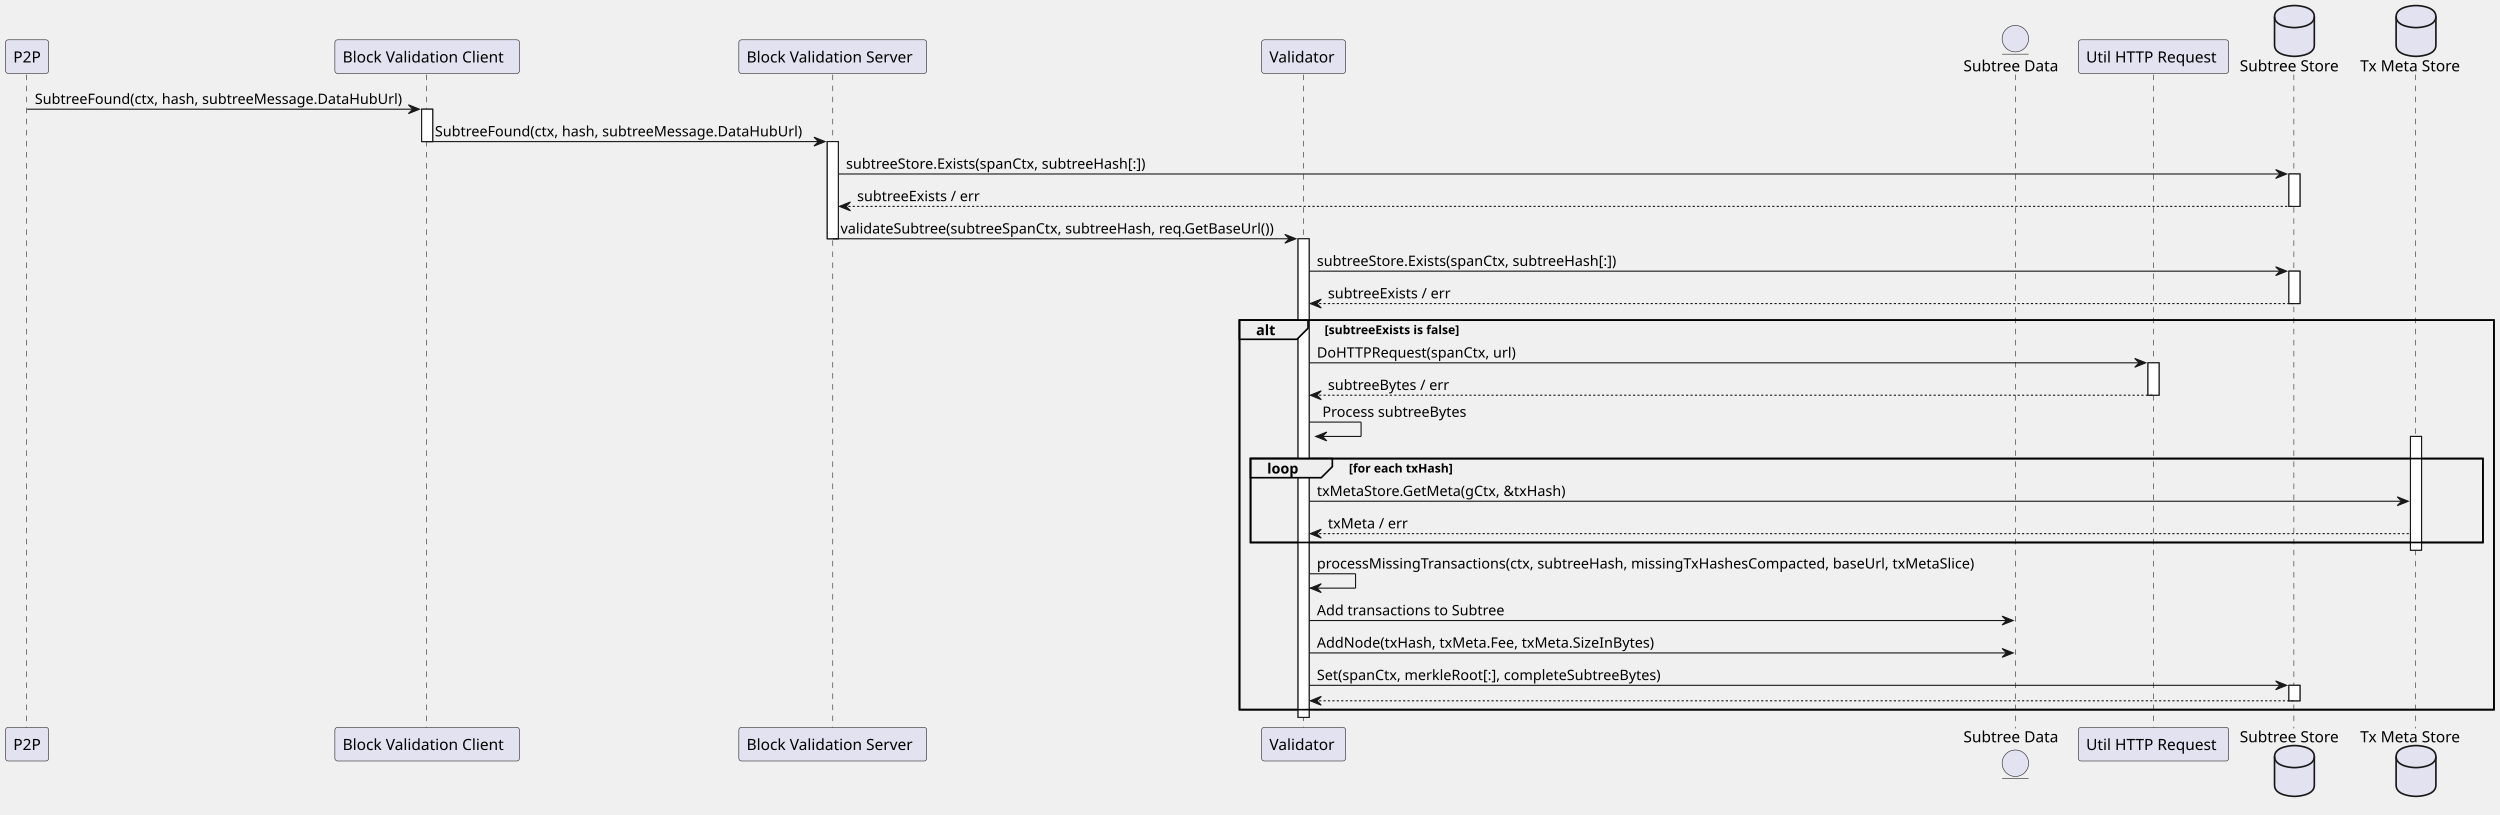
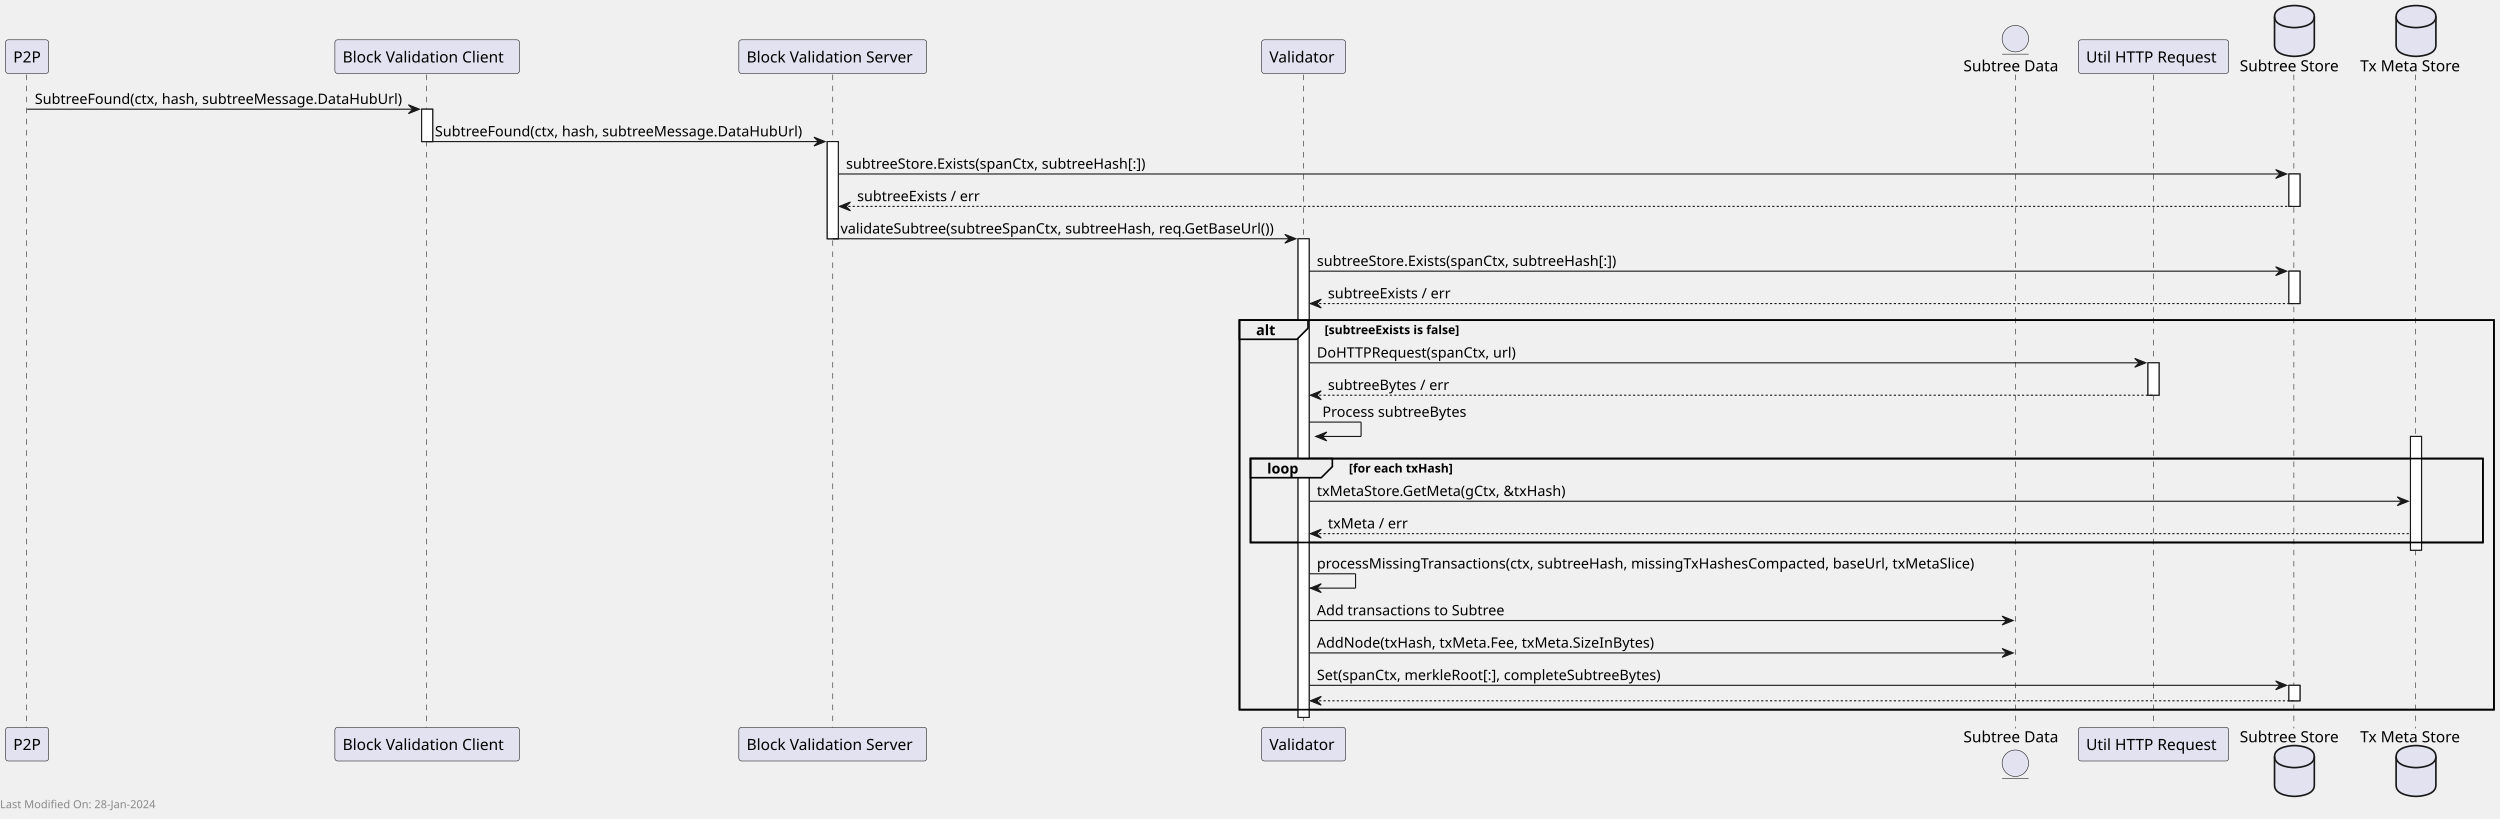
- <svg xmlns="http://www.w3.org/2000/svg" contentStyleType="text/css" height="737" preserveAspectRatio="none" viewBox="0 0 2262 737" width="2262" zoomAndPan="magnify">
-   <g fill="#fff">
-     <path d="m381.5 98.799h10v29.311h-10z" stroke="#181818" />
-     <path d="m748.5 128.109h10v87.932h-10z" stroke="#181818" />
-     <path d="m1174.5 216.041h10v433.037h-10z" stroke="#181818" />
-     <path d="m1943.5 328.283h10v29.311h-10z" stroke="#181818" />
-     <path d="m2071 157.42h10v29.311h-10z" stroke="#181818" />
-     <path d="m2071 245.352h10v29.311h-10z" stroke="#181818" />
-     <path d="m2071 620.078h10v14h-10z" stroke="#181818" />
-     <path d="m2181 394.904h10v102.932h-10z" stroke="#181818" />
-   </g>
+ <svg xmlns="http://www.w3.org/2000/svg" contentStyleType="text/css" height="741" preserveAspectRatio="none" viewBox="0 0 2262 741" width="2262" zoomAndPan="magnify">
+   <path d="m381.5 98.799h10v29.311h-10z" fill="#fff" stroke="#181818" />
+   <path d="m748.5 128.109h10v87.932h-10z" fill="#fff" stroke="#181818" />
+   <path d="m1174.5 216.041h10v433.037h-10z" fill="#fff" stroke="#181818" />
+   <path d="m1943.5 328.283h10v29.311h-10z" fill="#fff" stroke="#181818" />
+   <path d="m2071 157.42h10v29.311h-10z" fill="#fff" stroke="#181818" />
+   <path d="m2071 245.352h10v29.311h-10z" fill="#fff" stroke="#181818" />
+   <path d="m2071 620.078h10v14h-10z" fill="#fff" stroke="#181818" />
+   <path d="m2181 394.904h10v102.932h-10z" fill="#fff" stroke="#181818" />
  <path d="m1121.5 289.662h1135v352.416h-1135z" fill="none" stroke="#000" stroke-width="1.5" />
  <path d="m1131.5 414.904h1115v75.932h-1115z" fill="none" stroke="#000" stroke-width="1.5" />
-   <g stroke="#181818" stroke-width=".5">
-     <g stroke-dasharray="5 5">
-       <path d="m24 67.488v591.59" />
-       <path d="m386 67.488v591.59" />
-       <path d="m753.5 67.488v591.59" />
-       <path d="m1179.5 67.488v591.59" />
-       <path d="m1823.5 67.488v591.59" />
-       <path d="m1948.5 67.488v591.59" />
-       <path d="m2075.5 67.488v591.59" />
-       <path d="m2185.5 67.488v591.59" />
-     </g>
-     <rect fill="#e2e2f0" height="30.488" rx="2.5" width="39" x="5" y="36" />
-   </g>
+   <path d="m24 67.488v591.59" stroke="#181818" stroke-dasharray="5 5" stroke-width=".5" />
+   <path d="m386 67.488v591.59" stroke="#181818" stroke-dasharray="5 5" stroke-width=".5" />
+   <path d="m753.5 67.488v591.59" stroke="#181818" stroke-dasharray="5 5" stroke-width=".5" />
+   <path d="m1179.5 67.488v591.59" stroke="#181818" stroke-dasharray="5 5" stroke-width=".5" />
+   <path d="m1823.5 67.488v591.59" stroke="#181818" stroke-dasharray="5 5" stroke-width=".5" />
+   <path d="m1948.5 67.488v591.59" stroke="#181818" stroke-dasharray="5 5" stroke-width=".5" />
+   <path d="m2075.5 67.488v591.59" stroke="#181818" stroke-dasharray="5 5" stroke-width=".5" />
+   <path d="m2185.5 67.488v591.59" stroke="#181818" stroke-dasharray="5 5" stroke-width=".5" />
+   <rect fill="#e2e2f0" height="30.488" rx="2.5" stroke="#181818" stroke-width=".5" width="39" x="5" y="36" />
  <text font-family="sans-serif" font-size="14" lengthAdjust="spacing" textLength="25" x="12" y="56.535">P2P</text>
  <rect fill="#e2e2f0" height="30.488" rx="2.5" stroke="#181818" stroke-width=".5" width="39" x="5" y="658.078" />
  <text font-family="sans-serif" font-size="14" lengthAdjust="spacing" textLength="25" x="12" y="678.613">P2P</text>
  <rect fill="#e2e2f0" height="30.488" rx="2.5" stroke="#181818" stroke-width=".5" width="167" x="303" y="36" />
  <text font-family="sans-serif" font-size="14" lengthAdjust="spacing" textLength="153" x="310" y="56.535">Block Validation Client</text>
  <rect fill="#e2e2f0" height="30.488" rx="2.5" stroke="#181818" stroke-width=".5" width="167" x="303" y="658.078" />
  <text font-family="sans-serif" font-size="14" lengthAdjust="spacing" textLength="153" x="310" y="678.613">Block Validation Client</text>
  <rect fill="#e2e2f0" height="30.488" rx="2.5" stroke="#181818" stroke-width=".5" width="170" x="668.5" y="36" />
  <text font-family="sans-serif" font-size="14" lengthAdjust="spacing" textLength="156" x="675.5" y="56.535">Block Validation Server</text>
  <rect fill="#e2e2f0" height="30.488" rx="2.5" stroke="#181818" stroke-width=".5" width="170" x="668.5" y="658.078" />
  <text font-family="sans-serif" font-size="14" lengthAdjust="spacing" textLength="156" x="675.5" y="678.613">Block Validation Server</text>
  <rect fill="#e2e2f0" height="30.488" rx="2.5" stroke="#181818" stroke-width=".5" width="76" x="1141.5" y="36" />
  <text font-family="sans-serif" font-size="14" lengthAdjust="spacing" textLength="62" x="1148.5" y="56.535">Validator</text>
  <rect fill="#e2e2f0" height="30.488" rx="2.5" stroke="#181818" stroke-width=".5" width="76" x="1141.5" y="658.078" />
  <text font-family="sans-serif" font-size="14" lengthAdjust="spacing" textLength="62" x="1148.5" y="678.613">Validator</text>
  <text font-family="sans-serif" font-size="14" lengthAdjust="spacing" textLength="88" x="1776.5" y="64.535">Subtree Data</text>
  <ellipse cx="1823.5" cy="35" fill="#e2e2f0" rx="12" ry="12" stroke="#181818" stroke-width=".5" />
  <path d="m1811.5 49h24" stroke="#181818" stroke-width=".5" />
  <text font-family="sans-serif" font-size="14" lengthAdjust="spacing" textLength="88" x="1776.5" y="671.613">Subtree Data</text>
  <ellipse cx="1823.5" cy="690.566" fill="#e2e2f0" rx="12" ry="12" stroke="#181818" stroke-width=".5" />
  <path d="m1811.5 704.566h24" stroke="#181818" stroke-width=".5" />
  <rect fill="#e2e2f0" height="30.488" rx="2.5" stroke="#181818" stroke-width=".5" width="136" x="1880.5" y="36" />
  <text font-family="sans-serif" font-size="14" lengthAdjust="spacing" textLength="122" x="1887.5" y="56.535">Util HTTP Request</text>
  <rect fill="#e2e2f0" height="30.488" rx="2.5" stroke="#181818" stroke-width=".5" width="136" x="1880.5" y="658.078" />
  <text font-family="sans-serif" font-size="14" lengthAdjust="spacing" textLength="122" x="1887.5" y="678.613">Util HTTP Request</text>
  <text font-family="sans-serif" font-size="14" lengthAdjust="spacing" textLength="93" x="2026.5" y="64.535">Subtree Store</text>
  <path d="m2058 15c0-10 18-10 18-10s18 0 18 10v26c0 10-18 10-18 10s-18 0-18-10z" fill="#e2e2f0" stroke="#181818" stroke-width="1.5" />
  <path d="m2058 15c0 10 18 10 18 10s18 0 18-10" fill="none" stroke="#181818" stroke-width="1.5" />
  <text font-family="sans-serif" font-size="14" lengthAdjust="spacing" textLength="93" x="2026.5" y="671.613">Subtree Store</text>
  <path d="m2058 684.566c0-10 18-10 18-10s18 0 18 10v26c0 10-18 10-18 10s-18 0-18-10z" fill="#e2e2f0" stroke="#181818" stroke-width="1.5" />
  <path d="m2058 684.566c0 10 18 10 18 10s18 0 18-10" fill="none" stroke="#181818" stroke-width="1.5" />
  <text font-family="sans-serif" font-size="14" lengthAdjust="spacing" textLength="95" x="2135.5" y="64.535">Tx Meta Store</text>
  <path d="m2168 15c0-10 18-10 18-10s18 0 18 10v26c0 10-18 10-18 10s-18 0-18-10z" fill="#e2e2f0" stroke="#181818" stroke-width="1.5" />
  <path d="m2168 15c0 10 18 10 18 10s18 0 18-10" fill="none" stroke="#181818" stroke-width="1.5" />
  <text font-family="sans-serif" font-size="14" lengthAdjust="spacing" textLength="95" x="2135.5" y="671.613">Tx Meta Store</text>
  <g stroke="#181818">
    <path d="m2168 684.566c0-10 18-10 18-10s18 0 18 10v26c0 10-18 10-18 10s-18 0-18-10z" fill="#e2e2f0" stroke-width="1.5" />
    <path d="m2168 684.566c0 10 18 10 18 10s18 0 18-10" fill="none" stroke-width="1.5" />
-     <g fill="#fff">
-       <path d="m381.5 98.799h10v29.311h-10z" />
-       <path d="m748.5 128.109h10v87.932h-10z" />
-       <path d="m1174.5 216.041h10v433.037h-10z" />
-       <path d="m1943.5 328.283h10v29.311h-10z" />
-       <path d="m2071 157.42h10v29.311h-10z" />
-       <path d="m2071 245.352h10v29.311h-10z" />
-       <path d="m2071 620.078h10v14h-10z" />
-       <path d="m2181 394.904h10v102.932h-10z" />
-     </g>
+     <path d="m381.5 98.799h10v29.311h-10z" fill="#fff" />
+     <path d="m748.5 128.109h10v87.932h-10z" fill="#fff" />
+     <path d="m1174.5 216.041h10v433.037h-10z" fill="#fff" />
+     <path d="m1943.5 328.283h10v29.311h-10z" fill="#fff" />
+     <path d="m2071 157.42h10v29.311h-10z" fill="#fff" />
+     <path d="m2071 245.352h10v29.311h-10z" fill="#fff" />
+     <path d="m2071 620.078h10v14h-10z" fill="#fff" />
+     <path d="m2181 394.904h10v102.932h-10z" fill="#fff" />
    <path d="m369.5 94.799 10 4-10 4 4-4z" fill="#181818" />
    <path d="m24.5 98.799h351" />
  </g>
  <text font-family="sans-serif" font-size="13" lengthAdjust="spacing" textLength="338" x="31.5" y="94.057">SubtreeFound(ctx, hash, subtreeMessage.DataHubUrl)</text>
  <path d="m736.5 124.109 10 4-10 4 4-4z" fill="#181818" stroke="#181818" />
  <path d="m386.5 128.109h356" stroke="#181818" />
  <text font-family="sans-serif" font-size="13" lengthAdjust="spacing" textLength="338" x="393.5" y="123.367">SubtreeFound(ctx, hash, subtreeMessage.DataHubUrl)</text>
  <path d="m2059 153.42 10 4-10 4 4-4z" fill="#181818" stroke="#181818" />
  <path d="m758.5 157.42h1306.5" stroke="#181818" />
  <text font-family="sans-serif" font-size="13" lengthAdjust="spacing" textLength="280" x="765.5" y="152.678">subtreeStore.Exists(spanCtx, subtreeHash[:])</text>
  <path d="m769.5 182.731-10 4 10 4-4-4z" fill="#181818" stroke="#181818" />
  <path d="m763.5 186.731h1311.5" stroke="#181818" stroke-dasharray="2 2" />
  <text font-family="sans-serif" font-size="13" lengthAdjust="spacing" textLength="117" x="775.5" y="181.988">subtreeExists / err</text>
  <path d="m1162.5 212.041 10 4-10 4 4-4z" fill="#181818" stroke="#181818" />
  <path d="m753.5 216.041h415" stroke="#181818" />
  <text font-family="sans-serif" font-size="13" lengthAdjust="spacing" textLength="397" x="760.5" y="211.299">validateSubtree(subtreeSpanCtx, subtreeHash, req.GetBaseUrl())</text>
  <path d="m2059 241.352 10 4-10 4 4-4z" fill="#181818" stroke="#181818" />
  <path d="m1184.5 245.352h880.5" stroke="#181818" />
  <text font-family="sans-serif" font-size="13" lengthAdjust="spacing" textLength="280" x="1191.5" y="240.609">subtreeStore.Exists(spanCtx, subtreeHash[:])</text>
  <path d="m1195.5 270.662-10 4 10 4-4-4z" fill="#181818" stroke="#181818" />
  <path d="m1189.5 274.662h885.5" stroke="#181818" stroke-dasharray="2 2" />
  <text font-family="sans-serif" font-size="13" lengthAdjust="spacing" textLength="117" x="1201.5" y="269.92">subtreeExists / err</text>
  <path d="m1121.5 289.662h62v7.311l-10 10h-52z" fill="#eee" stroke="#000" stroke-width="1.5" />
  <path d="m1121.5 289.662h1135v352.416h-1135z" fill="none" stroke="#000" stroke-width="1.5" />
  <text font-family="sans-serif" font-size="13" font-weight="bold" lengthAdjust="spacing" textLength="17" x="1136.5" y="303.231">alt</text>
  <text font-family="sans-serif" font-size="11" font-weight="bold" lengthAdjust="spacing" textLength="127" x="1198.5" y="302.297">[subtreeExists is false]</text>
  <path d="m1931.5 324.283 10 4-10 4 4-4z" fill="#181818" stroke="#181818" />
  <path d="m1184.5 328.283h753" stroke="#181818" />
  <text font-family="sans-serif" font-size="13" lengthAdjust="spacing" textLength="186" x="1191.5" y="323.541">DoHTTPRequest(spanCtx, url)</text>
  <path d="m1195.5 353.594-10 4 10 4-4-4z" fill="#181818" stroke="#181818" />
  <path d="m1189.5 357.594h758" stroke="#181818" stroke-dasharray="2 2" />
  <text font-family="sans-serif" font-size="13" lengthAdjust="spacing" textLength="112" x="1201.5" y="352.852">subtreeBytes / err</text>
  <path d="m1184.5 381.904h47" stroke="#181818" />
  <path d="m1231.5 381.904v13" stroke="#181818" />
  <path d="m1190.5 394.904h41" stroke="#181818" />
  <path d="m1200.5 390.904-10 4 10 4-4-4z" fill="#181818" stroke="#181818" />
  <text font-family="sans-serif" font-size="13" lengthAdjust="spacing" textLength="132" x="1196.5" y="377.162">Process subtreeBytes</text>
  <path d="m1131.5 414.904h74v7.311l-10 10h-64z" fill="#eee" stroke="#000" stroke-width="1.5" />
  <path d="m1131.5 414.904h1115v75.932h-1115z" fill="none" stroke="#000" stroke-width="1.5" />
  <text font-family="sans-serif" font-size="13" font-weight="bold" lengthAdjust="spacing" textLength="29" x="1146.5" y="428.473">loop</text>
  <text font-family="sans-serif" font-size="11" font-weight="bold" lengthAdjust="spacing" textLength="96" x="1220.5" y="427.539">[for each txHash]</text>
  <path d="m2169 449.525 10 4-10 4 4-4z" fill="#181818" stroke="#181818" />
  <path d="m1184.5 453.525h990.5" stroke="#181818" />
  <text font-family="sans-serif" font-size="13" lengthAdjust="spacing" textLength="230" x="1191.5" y="448.783">txMetaStore.GetMeta(gCtx, &amp;txHash)</text>
  <path d="m1195.5 478.836-10 4 10 4-4-4z" fill="#181818" stroke="#181818" />
  <path d="m1189.5 482.836h990.5" stroke="#181818" stroke-dasharray="2 2" />
  <text font-family="sans-serif" font-size="13" lengthAdjust="spacing" textLength="75" x="1201.5" y="478.094">txMeta / err</text>
  <path d="m1184.5 519.146h42" stroke="#181818" />
  <path d="m1226.5 519.146v13" stroke="#181818" />
  <path d="m1185.5 532.146h41" stroke="#181818" />
  <path d="m1195.5 528.146-10 4 10 4-4-4z" fill="#181818" stroke="#181818" />
  <text font-family="sans-serif" font-size="13" lengthAdjust="spacing" textLength="620" x="1191.5" y="514.404">processMissingTransactions(ctx, subtreeHash, missingTxHashesCompacted, baseUrl, txMetaSlice)</text>
  <path d="m1811.5 557.457 10 4-10 4 4-4z" fill="#181818" stroke="#181818" />
  <path d="m1184.5 561.457h633" stroke="#181818" />
  <text font-family="sans-serif" font-size="13" lengthAdjust="spacing" textLength="175" x="1191.5" y="556.715">Add transactions to Subtree</text>
  <path d="m1811.5 586.768 10 4-10 4 4-4z" fill="#181818" stroke="#181818" />
  <path d="m1184.5 590.768h633" stroke="#181818" />
  <text font-family="sans-serif" font-size="13" lengthAdjust="spacing" textLength="312" x="1191.5" y="586.025">AddNode(txHash, txMeta.Fee, txMeta.SizeInBytes)</text>
  <path d="m2059 616.078 10 4-10 4 4-4z" fill="#181818" stroke="#181818" />
  <path d="m1184.5 620.078h880.5" stroke="#181818" />
  <text font-family="sans-serif" font-size="13" lengthAdjust="spacing" textLength="317" x="1191.5" y="615.336">Set(spanCtx, merkleRoot[:], completeSubtreeBytes)</text>
  <path d="m1195.5 630.078-10 4 10 4-4-4z" fill="#181818" stroke="#181818" />
  <path d="m1189.5 634.078h885.5" stroke="#181818" stroke-dasharray="2 2" />
+   <text fill="#888" font-family="sans-serif" font-size="10" lengthAdjust="spacing" textLength="152" y="731.234">Last Modified On: 28-Jan-2024</text>
</svg>
